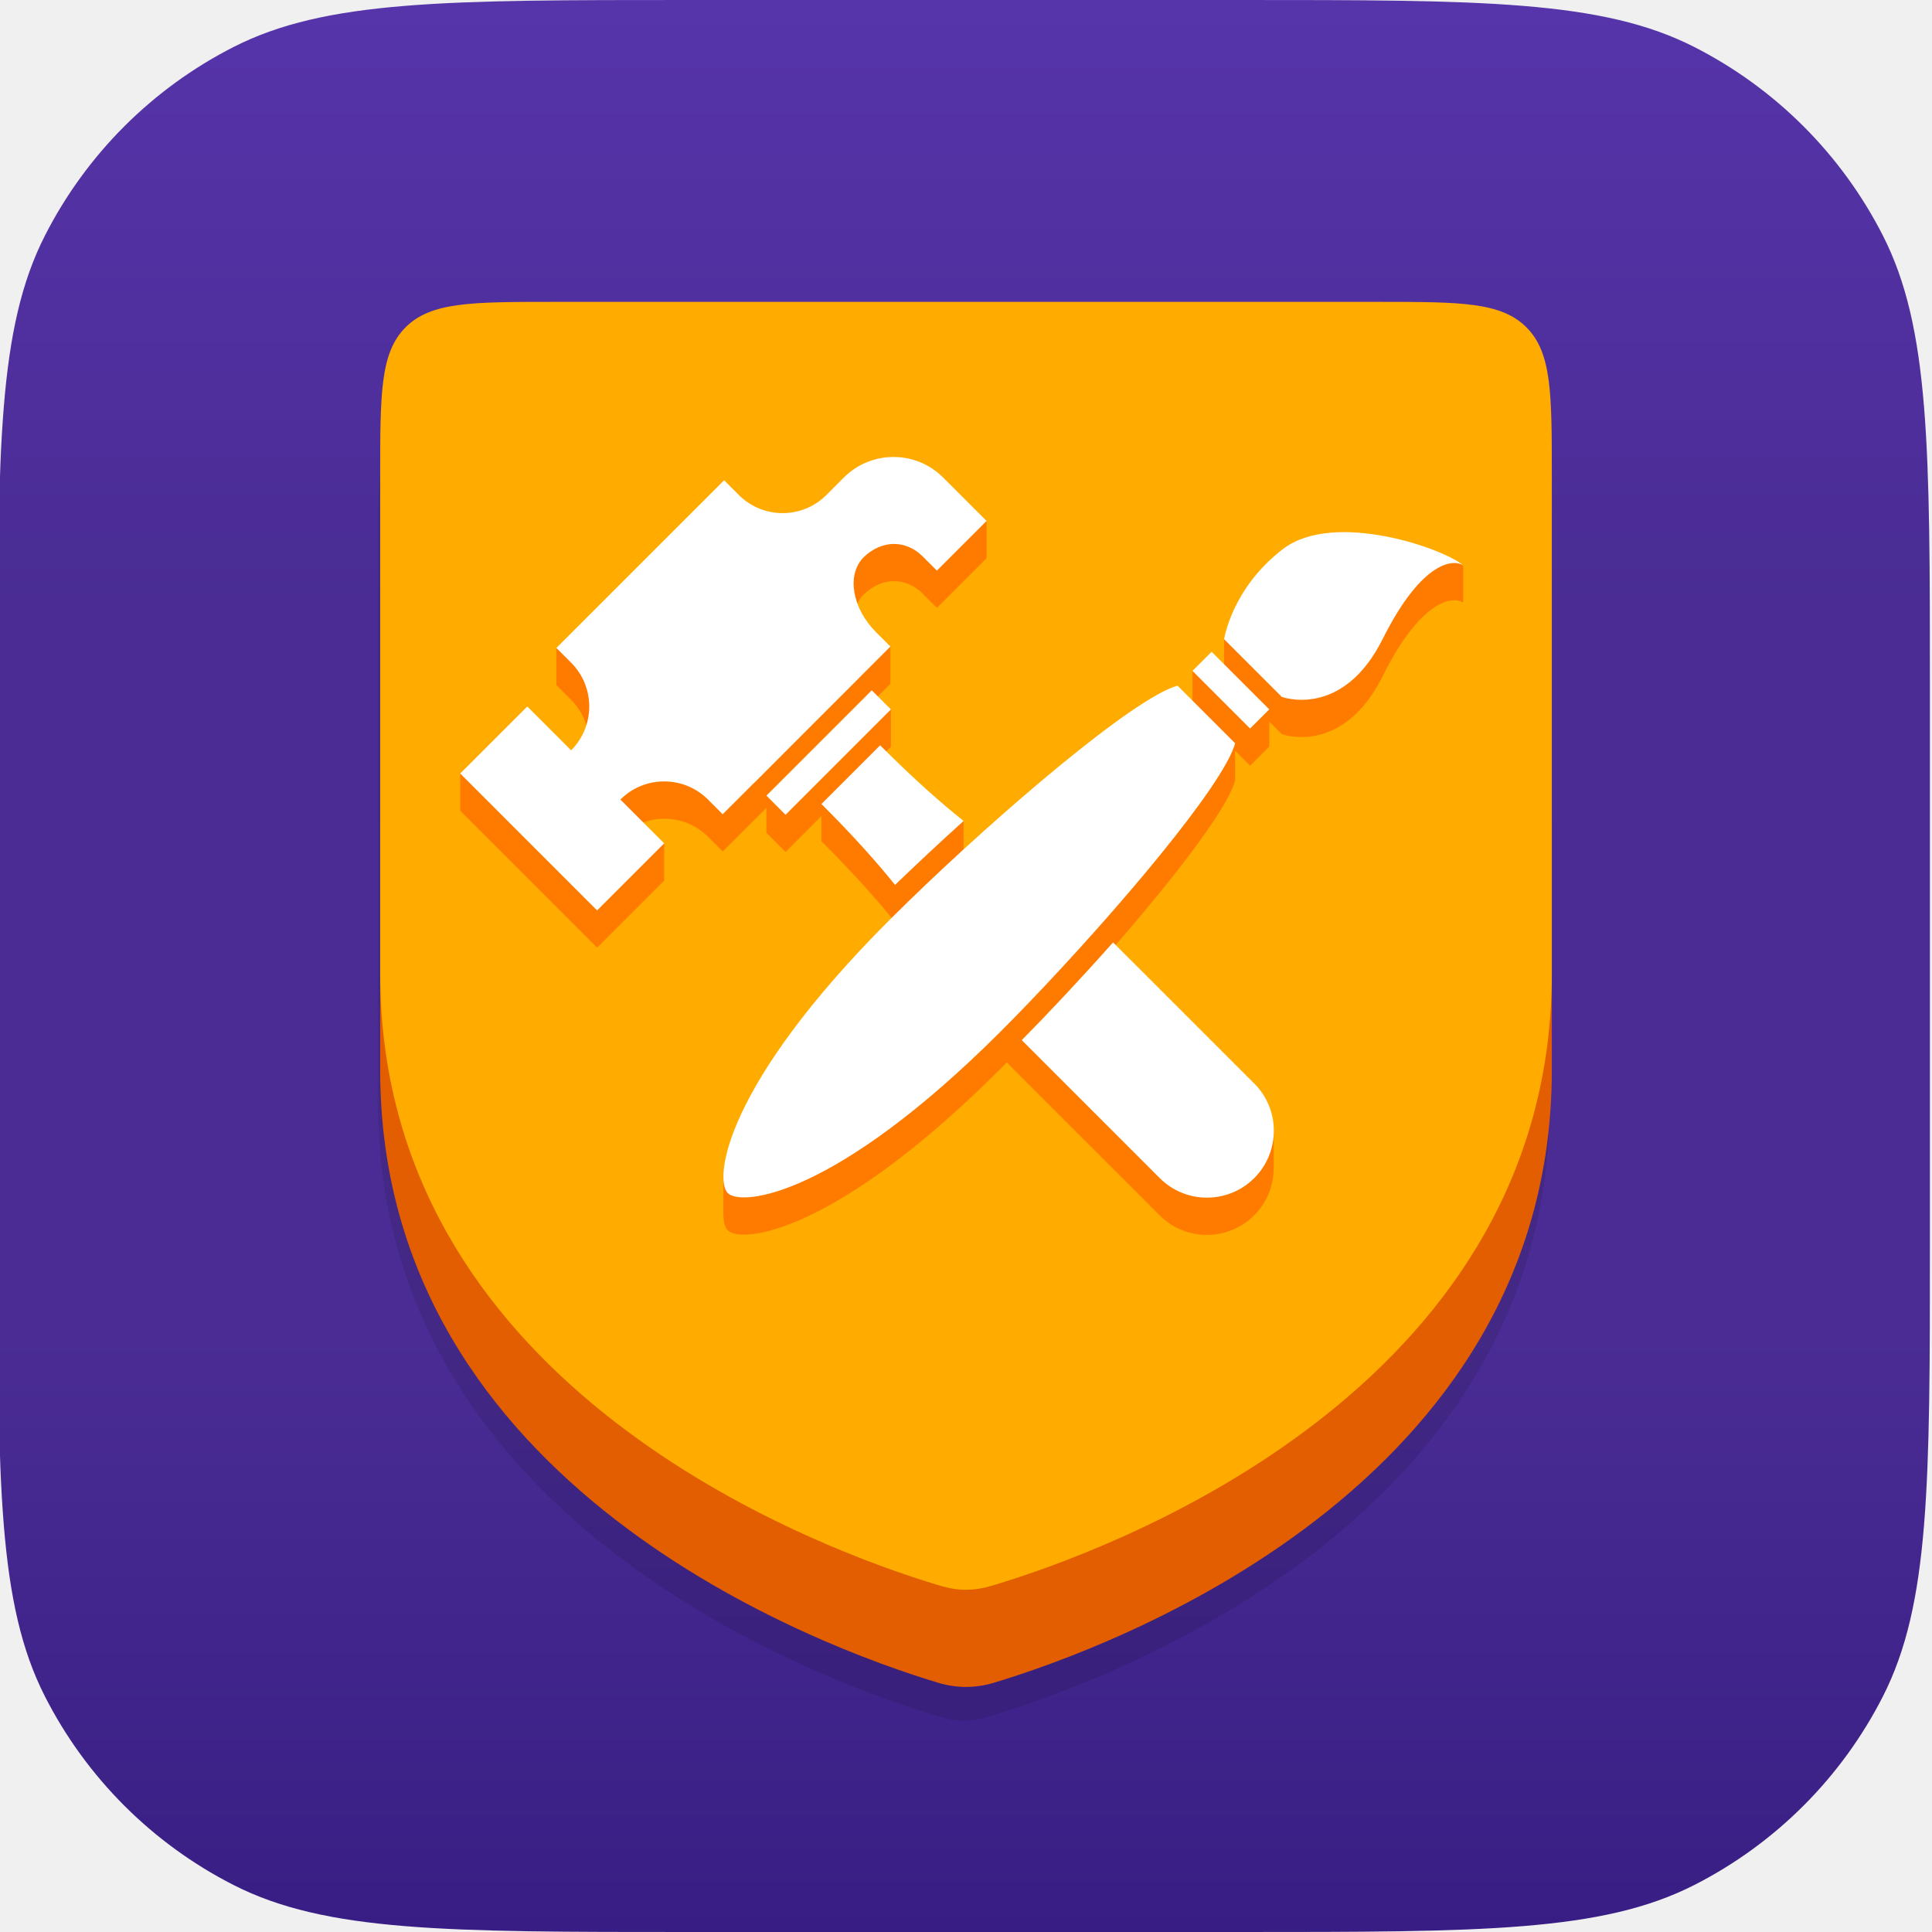
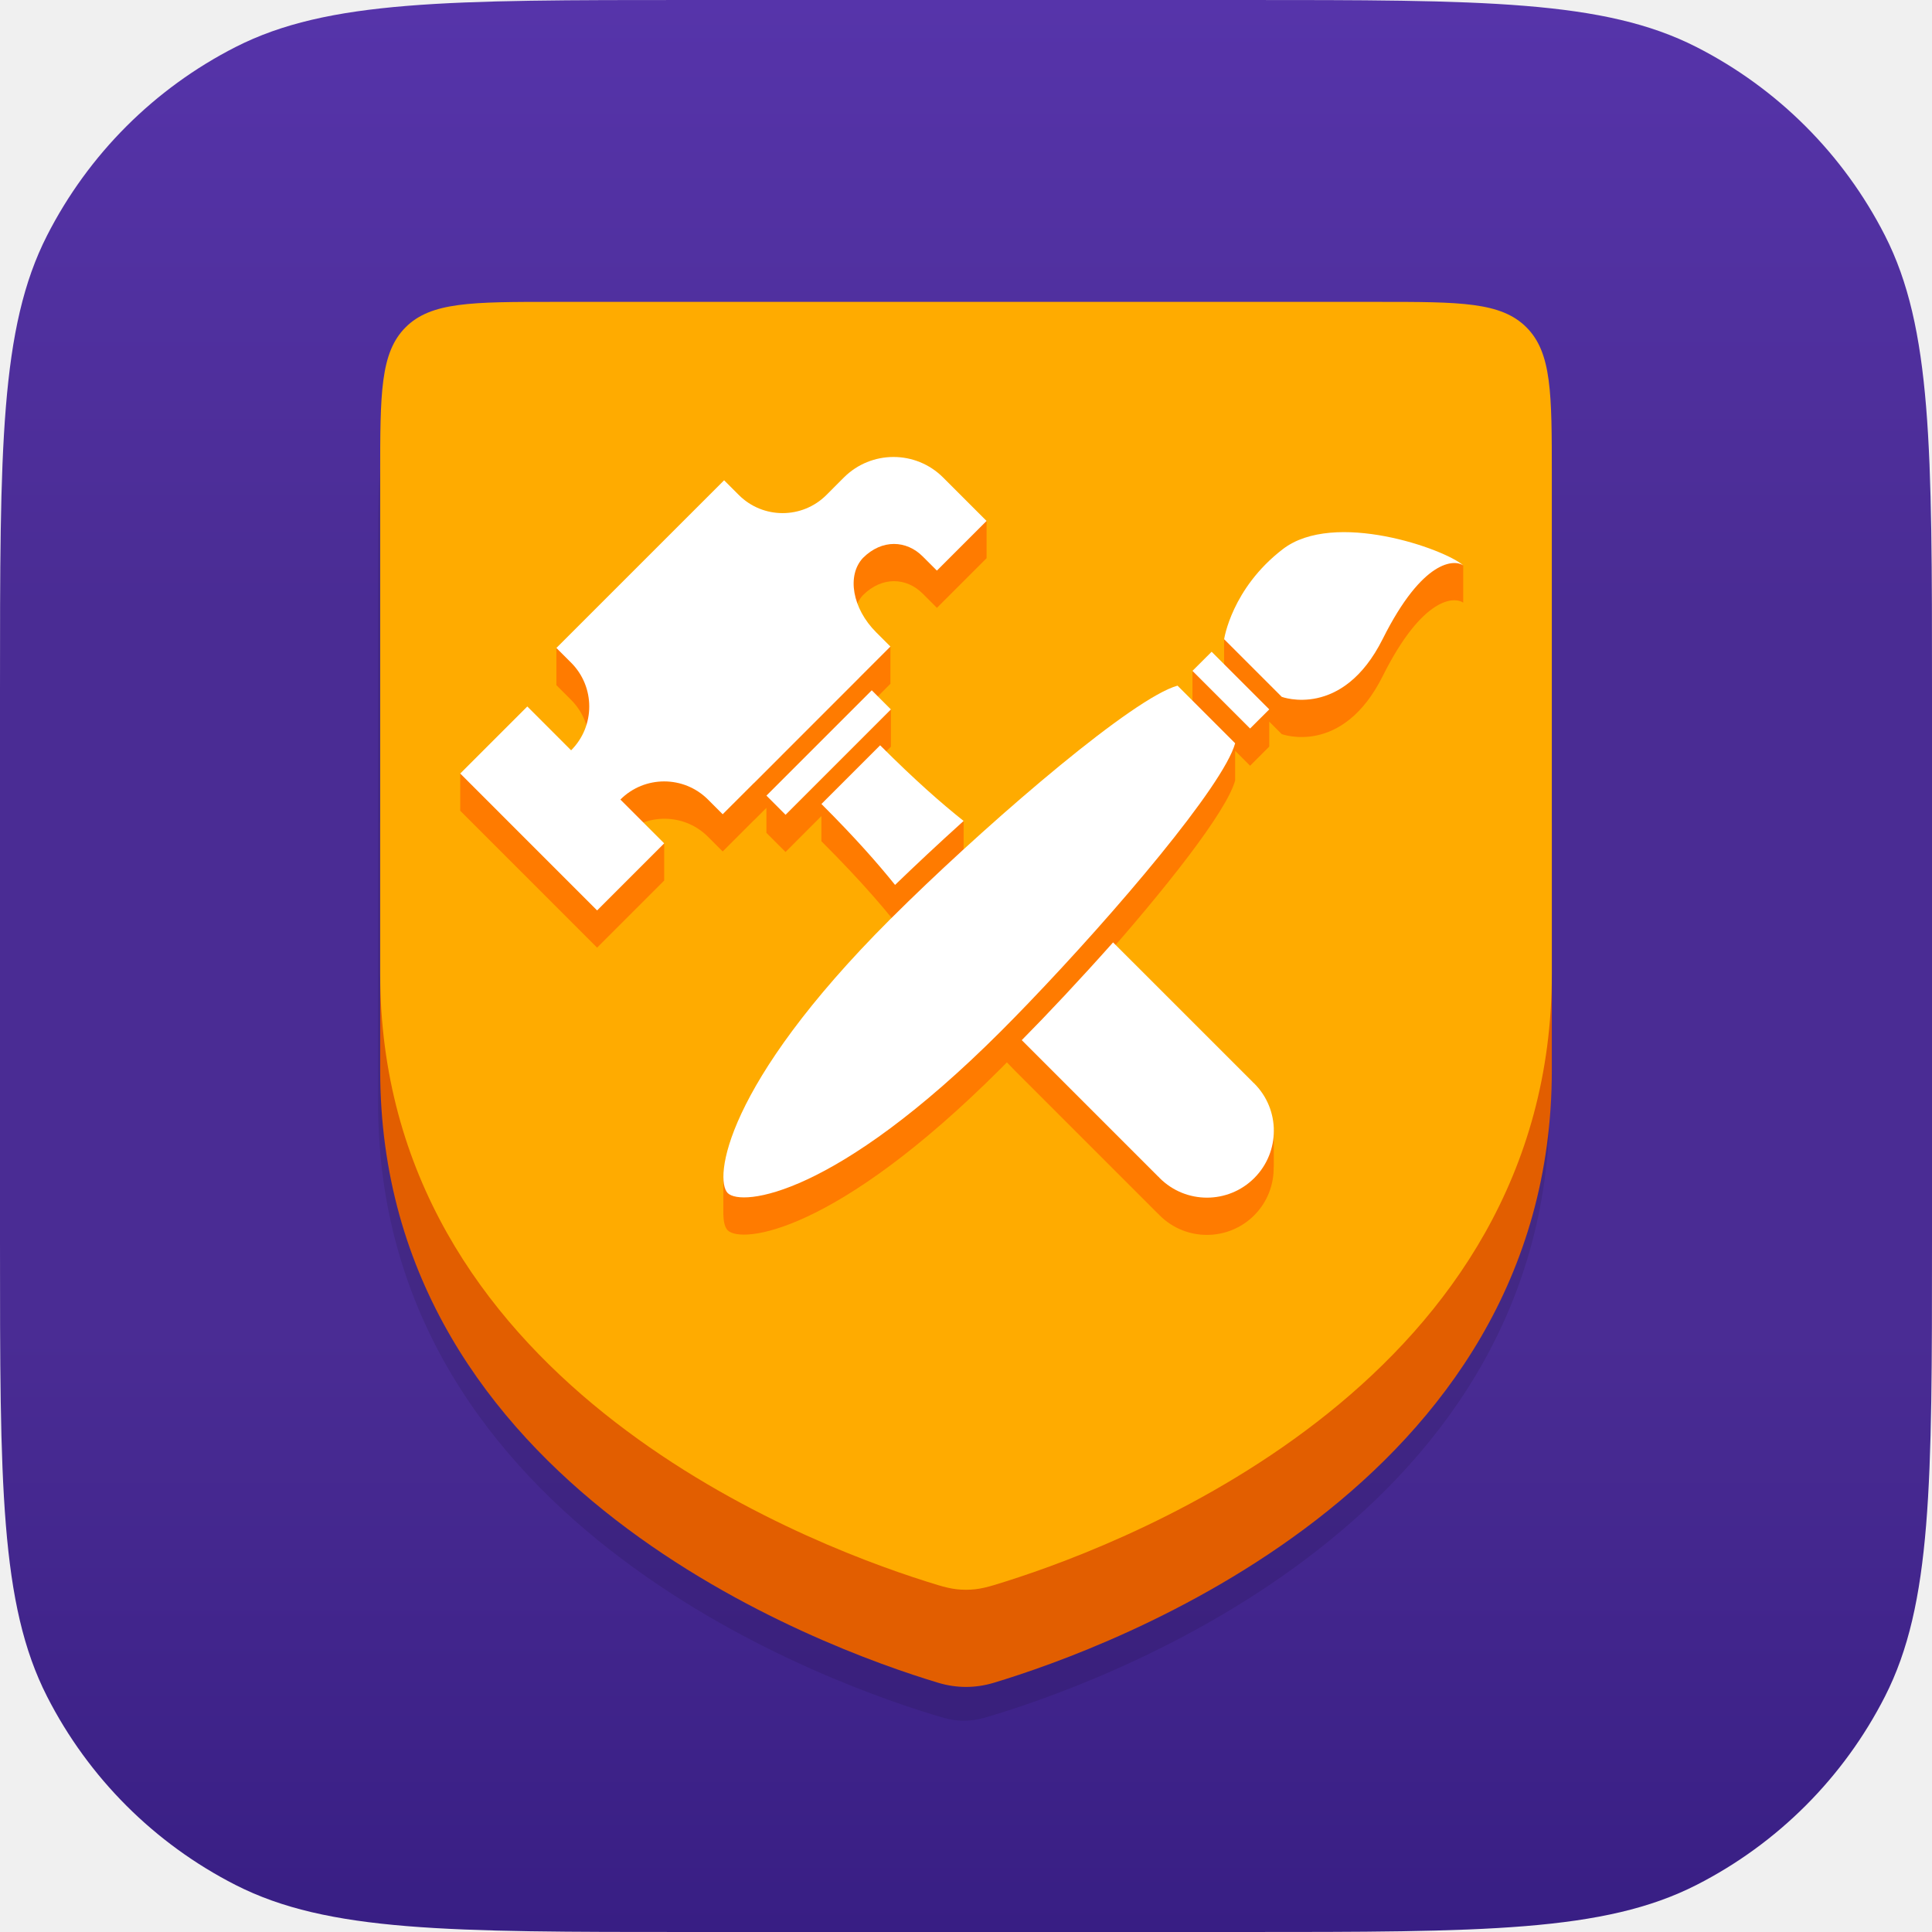
- <svg xmlns="http://www.w3.org/2000/svg" width="64" height="64" viewBox="0 0 64 64" fill="none">
-   <g clip-path="url(#clip0_341_1568)">
-     <path d="M-0.069 22.866C-0.069 14.862 -0.069 10.86 1.489 7.803C2.859 5.114 5.045 2.928 7.734 1.558C10.791 0 14.793 0 22.797 0H41.065C49.069 0 53.071 0 56.128 1.558C58.817 2.928 61.003 5.114 62.373 7.803C63.931 10.86 63.931 14.862 63.931 22.866V41.134C63.931 49.138 63.931 53.14 62.373 56.197C61.003 58.886 58.817 61.072 56.128 62.442C53.071 64 49.069 64 41.065 64H22.797C14.793 64 10.791 64 7.734 62.442C5.045 61.072 2.859 58.886 1.489 56.197C-0.069 53.14 -0.069 49.138 -0.069 41.134V22.866Z" fill="url(#paint0_linear_341_1568)" />
-     <path opacity="0.1" d="M13.367 13.463C14.21 12.621 15.565 12.621 18.275 12.621H45.588C48.298 12.621 49.654 12.621 50.496 13.463C51.338 14.306 51.338 15.66 51.338 18.368L51.338 36.545C51.338 50.662 36.05 55.903 32.612 56.903C32.16 57.034 31.703 57.034 31.251 56.903C27.813 55.903 12.525 50.662 12.525 36.545V34.897C12.525 34.89 12.525 34.883 12.525 34.877V18.368C12.525 15.66 12.525 14.306 13.367 13.463Z" fill="black" />
-     <path d="M12.594 27.25V35.457C12.594 49.276 27.243 54.59 31.086 55.746C31.688 55.927 32.312 55.927 32.914 55.746C36.757 54.59 51.406 49.276 51.406 35.457V27.25H12.594Z" fill="#E25E00" />
-     <path d="M18.344 10C15.633 10 14.278 10 13.436 10.842C12.594 11.684 12.594 13.038 12.594 15.747C12.594 19.336 12.594 24.728 12.594 32.255C12.594 45.611 26.32 51.009 30.685 52.388C31.266 52.572 31.557 52.663 32 52.663C32.443 52.663 32.734 52.572 33.315 52.388C37.679 51.009 51.406 45.611 51.406 32.255C51.406 24.728 51.406 19.336 51.406 15.747C51.406 13.038 51.406 11.684 50.564 10.842C49.722 10 48.367 10 45.656 10H18.344Z" fill="#FFAB00" />
-     <path d="M47.166 18.639L46.116 19.048C44.855 18.774 43.398 18.729 42.494 19.423C41.814 19.946 41.373 20.526 41.081 21.037L40.55 21.174V22.578L40.752 22.767L39.903 22.287L39.502 22.222V24.024L40.035 24.622H39.683L39.007 23.946C37.909 24.25 35.081 26.52 32.48 28.861C32.303 28.729 32.115 28.583 31.921 28.429V27.196L30.198 26.896C30.199 26.895 29.423 26.183 29.423 26.183L29.36 24.887L29.513 24.735V23.502L28.968 23.18L29.496 22.652V21.42L28.747 21.857C28.197 21.113 28.114 20.221 28.588 19.715C29.221 19.082 30.032 19.131 30.564 19.663L31.037 20.136L32.682 18.491V17.258L31.622 17.43L31.123 16.932C31.244 17.052 31.243 17.052 31.243 17.052C30.335 16.143 28.862 16.143 27.953 17.052L27.376 17.629C26.575 18.43 25.275 18.43 24.474 17.629L23.987 17.142L19.573 21.555L19.221 21.042L18.431 21.464V22.697L18.918 23.184C19.719 23.985 19.719 25.285 18.918 26.086L17.467 24.634L16.163 25.938L15.246 25.624V26.857L19.78 31.392L22.002 29.17V27.937L20.791 27.523C21.594 26.932 22.726 26.992 23.453 27.719L23.94 28.206L24.973 27.173L24.974 27.175L25.388 26.761V27.589L26.022 28.223L27.209 27.035V27.866C28.63 29.286 29.453 30.27 30.082 31.1C29.871 31.305 29.666 31.506 29.472 31.7C26.217 34.955 24.784 37.364 24.245 38.888L23.962 38.946V40.242L23.964 40.244C23.968 40.499 24.023 40.672 24.105 40.755C24.557 41.207 27.665 40.883 33.16 35.389C33.222 35.326 33.29 35.257 33.354 35.192C33.438 35.279 33.516 35.361 33.606 35.451L38.369 40.214L38.371 40.211C38.386 40.227 38.399 40.244 38.414 40.259C39.279 41.124 40.682 41.124 41.547 40.259C41.99 39.815 42.203 39.231 42.192 38.65H42.196L42.195 37.4L41.869 37.545L36.375 31.963C38.577 29.484 40.628 26.895 40.915 25.856V24.87L41.411 25.366L42.045 24.732V23.904L42.459 24.318C42.459 24.318 44.467 25.069 45.803 22.399C47.14 19.728 48.196 19.769 48.471 19.963V18.731C48.298 18.599 48.059 18.493 47.166 18.639ZM48.267 19.82L48.273 19.822L48.29 19.833C48.283 19.828 48.275 19.824 48.267 19.82Z" fill="#FF7B00" />
-     <path d="M24.975 25.942L28.464 22.452L28.463 22.451L29.496 21.418L29.023 20.945C28.233 20.155 28.044 19.062 28.587 18.482C29.221 17.849 30.031 17.898 30.563 18.43L31.036 18.902L32.681 17.257L31.234 15.81C31.241 15.817 31.243 15.819 31.243 15.819C30.335 14.911 28.862 14.911 27.953 15.819L27.376 16.397C26.575 17.198 25.275 17.198 24.474 16.397L23.987 15.91L18.431 21.465L18.919 21.952C19.72 22.754 19.72 24.053 18.919 24.855L17.468 23.403L15.246 25.624L19.78 30.159L22.002 27.937L20.551 26.486C21.352 25.685 22.652 25.685 23.453 26.486L23.94 26.973L24.973 25.941L24.975 25.942Z" fill="white" />
-     <path d="M28.878 22.867L25.389 26.356L26.023 26.991L29.512 23.501L28.878 22.867Z" fill="white" />
-     <path d="M31.921 27.195C31.188 26.612 30.319 25.851 29.156 24.689L27.211 26.633C28.331 27.753 29.075 28.599 29.65 29.314C30.312 28.674 31.09 27.945 31.921 27.195Z" fill="white" />
-     <path d="M42.495 18.191C40.797 19.495 40.551 21.175 40.551 21.175L42.46 23.084C42.46 23.084 44.468 23.836 45.804 21.166C47.14 18.496 48.196 18.535 48.472 18.73C47.86 18.184 44.193 16.886 42.495 18.191Z" fill="white" />
-     <path d="M34.081 33.216C36.934 30.247 40.528 26.025 40.916 24.622L39.007 22.713C37.553 23.116 33.064 26.968 30.088 29.862C30.087 29.863 30.084 29.866 30.083 29.867C29.872 30.072 29.668 30.273 29.474 30.467C23.979 35.962 23.655 39.07 24.107 39.522C24.559 39.974 27.667 39.651 33.162 34.156C33.452 33.866 33.758 33.552 34.071 33.227C34.074 33.222 34.077 33.219 34.081 33.216Z" fill="white" />
-     <path d="M40.137 21.59L39.502 22.224L41.411 24.133L42.046 23.499L40.137 21.59Z" fill="white" />
-     <path d="M41.501 35.849L41.503 35.848L36.872 31.218C35.781 32.444 34.7 33.595 33.847 34.456L38.37 38.979L38.372 38.977C38.387 38.993 38.4 39.01 38.416 39.025C39.281 39.89 40.683 39.89 41.549 39.025C42.414 38.159 42.414 36.757 41.549 35.892C41.533 35.877 41.516 35.864 41.501 35.849Z" fill="white" />
-   </g>
+ <svg xmlns="http://www.w3.org/2000/svg" viewBox="0 0 64 64" fill="none">
+   <path d="M0 22.866C0 14.862 0 10.86 1.558 7.803C2.928 5.114 5.114 2.928 7.803 1.558C10.86 0 14.862 0 22.866 0H41.134C49.138 0 53.14 0 56.197 1.558C58.886 2.928 61.072 5.114 62.442 7.803C64 10.86 64 14.862 64 22.866V41.134C64 49.138 64 53.14 62.442 56.197C61.072 58.886 58.886 61.072 56.197 62.442C53.14 64 49.138 64 41.134 64H22.866C14.862 64 10.86 64 7.803 62.442C5.114 61.072 2.928 58.886 1.558 56.197C0 53.14 0 49.138 0 41.134V22.866Z" fill="url(#paint0_linear_341_1568)" />
+   <path opacity="0.1" d="M13.367 13.463C14.21 12.621 15.565 12.621 18.275 12.621H45.588C48.298 12.621 49.654 12.621 50.496 13.463C51.338 14.306 51.338 15.66 51.338 18.368L51.338 36.545C51.338 50.662 36.05 55.903 32.612 56.903C32.16 57.034 31.703 57.034 31.251 56.903C27.813 55.903 12.525 50.662 12.525 36.545V34.897C12.525 34.89 12.525 34.883 12.525 34.877V18.368C12.525 15.66 12.525 14.306 13.367 13.463Z" fill="black" />
+   <path d="M12.594 27.25V35.457C12.594 49.276 27.243 54.59 31.086 55.746C31.688 55.927 32.312 55.927 32.914 55.746C36.757 54.59 51.406 49.276 51.406 35.457V27.25H12.594Z" fill="#E25E00" />
+   <path d="M18.344 10C15.633 10 14.278 10 13.436 10.842C12.594 11.684 12.594 13.038 12.594 15.747C12.594 19.336 12.594 24.728 12.594 32.255C12.594 45.611 26.32 51.009 30.685 52.388C31.266 52.572 31.557 52.663 32 52.663C32.443 52.663 32.734 52.572 33.315 52.388C37.679 51.009 51.406 45.611 51.406 32.255C51.406 24.728 51.406 19.336 51.406 15.747C51.406 13.038 51.406 11.684 50.564 10.842C49.722 10 48.367 10 45.656 10H18.344Z" fill="#FFAB00" />
+   <path d="M47.166 18.639L46.116 19.048C44.855 18.774 43.398 18.729 42.494 19.423C41.814 19.946 41.373 20.526 41.081 21.037L40.55 21.174V22.578L40.752 22.767L39.903 22.287L39.502 22.222V24.024L40.035 24.622H39.683L39.007 23.946C37.909 24.25 35.081 26.52 32.48 28.861C32.303 28.729 32.115 28.583 31.921 28.429V27.196L30.198 26.896C30.199 26.895 29.423 26.183 29.423 26.183L29.36 24.887L29.513 24.735V23.502L28.968 23.18L29.496 22.652V21.42L28.747 21.857C28.197 21.113 28.114 20.221 28.588 19.715C29.221 19.082 30.032 19.131 30.564 19.663L31.037 20.136L32.682 18.491V17.258L31.622 17.43L31.123 16.932C31.244 17.052 31.243 17.052 31.243 17.052C30.335 16.143 28.862 16.143 27.953 17.052L27.376 17.629C26.575 18.43 25.275 18.43 24.474 17.629L23.987 17.142L19.573 21.555L19.221 21.042L18.431 21.464V22.697L18.918 23.184C19.719 23.985 19.719 25.285 18.918 26.086L17.467 24.634L16.163 25.938L15.246 25.624V26.857L19.78 31.392L22.002 29.17V27.937L20.791 27.523C21.594 26.932 22.726 26.992 23.453 27.719L23.94 28.206L24.973 27.173L24.974 27.175L25.388 26.761V27.589L26.022 28.223L27.209 27.035V27.866C28.63 29.286 29.453 30.27 30.082 31.1C29.871 31.305 29.666 31.506 29.472 31.7C26.217 34.955 24.784 37.364 24.245 38.888L23.962 38.946V40.242L23.964 40.244C23.968 40.499 24.023 40.672 24.105 40.755C24.557 41.207 27.665 40.883 33.16 35.389C33.222 35.326 33.29 35.257 33.354 35.192C33.438 35.279 33.516 35.361 33.606 35.451L38.369 40.214L38.371 40.211C38.386 40.227 38.399 40.244 38.414 40.259C39.279 41.124 40.682 41.124 41.547 40.259C41.99 39.815 42.203 39.231 42.192 38.65H42.196L42.195 37.4L41.869 37.545L36.375 31.963C38.577 29.484 40.628 26.895 40.915 25.856V24.87L41.411 25.366L42.045 24.732V23.904L42.459 24.318C42.459 24.318 44.467 25.069 45.803 22.399C47.14 19.728 48.196 19.769 48.471 19.963V18.731C48.298 18.599 48.059 18.493 47.166 18.639ZM48.267 19.82L48.273 19.822L48.29 19.833C48.283 19.828 48.275 19.824 48.267 19.82Z" fill="#FF7B00" />
+   <path d="M24.975 25.942L28.464 22.452L28.463 22.451L29.496 21.418L29.023 20.945C28.233 20.155 28.044 19.062 28.587 18.482C29.221 17.849 30.031 17.898 30.563 18.43L31.036 18.902L32.681 17.257L31.234 15.81C31.241 15.817 31.243 15.819 31.243 15.819C30.335 14.911 28.862 14.911 27.953 15.819L27.376 16.397C26.575 17.198 25.275 17.198 24.474 16.397L23.987 15.91L18.431 21.465L18.919 21.952C19.72 22.754 19.72 24.053 18.919 24.855L17.468 23.403L15.246 25.624L19.78 30.159L22.002 27.937L20.551 26.486C21.352 25.685 22.652 25.685 23.453 26.486L23.94 26.973L24.973 25.941L24.975 25.942Z" fill="white" />
+   <path d="M28.878 22.867L25.389 26.356L26.023 26.991L29.512 23.501L28.878 22.867Z" fill="white" />
+   <path d="M31.921 27.195C31.188 26.612 30.319 25.851 29.156 24.689L27.211 26.633C28.331 27.753 29.075 28.599 29.65 29.314C30.312 28.674 31.09 27.945 31.921 27.195Z" fill="white" />
+   <path d="M42.495 18.191C40.797 19.495 40.551 21.175 40.551 21.175L42.46 23.084C42.46 23.084 44.468 23.836 45.804 21.166C47.14 18.496 48.196 18.535 48.472 18.73C47.86 18.184 44.193 16.886 42.495 18.191Z" fill="white" />
+   <path d="M34.081 33.216C36.934 30.247 40.528 26.025 40.916 24.622L39.007 22.713C37.553 23.116 33.064 26.968 30.088 29.862C30.087 29.863 30.084 29.866 30.083 29.867C29.872 30.072 29.668 30.273 29.474 30.467C23.979 35.962 23.655 39.07 24.107 39.522C24.559 39.974 27.667 39.651 33.162 34.156C33.452 33.866 33.758 33.552 34.071 33.227C34.074 33.222 34.077 33.219 34.081 33.216Z" fill="white" />
+   <path d="M40.137 21.59L39.502 22.224L41.411 24.133L42.046 23.499L40.137 21.59Z" fill="white" />
+   <path d="M41.501 35.849L41.503 35.848L36.872 31.218C35.781 32.444 34.7 33.595 33.847 34.456L38.37 38.979L38.372 38.977C38.387 38.993 38.4 39.01 38.416 39.025C39.281 39.89 40.683 39.89 41.549 39.025C42.414 38.159 42.414 36.757 41.549 35.892C41.533 35.877 41.516 35.864 41.501 35.849Z" fill="white" />
  <defs>
-     <linearGradient id="paint0_linear_341_1568" x1="31.931" y1="0" x2="31.931" y2="64" gradientUnits="userSpaceOnUse">
+     <linearGradient id="paint0_linear_341_1568" x1="32" y1="0" x2="32" y2="64" gradientUnits="userSpaceOnUse">
      <stop stop-color="#5634AA" />
      <stop offset="0.315" stop-color="#4A2C94" />
      <stop offset="0.69" stop-color="#4A2C94" />
      <stop offset="1" stop-color="#381E84" />
    </linearGradient>
-     <clipPath id="clip0_341_1568">
-       <rect width="64" height="64" fill="white" />
-     </clipPath>
  </defs>
</svg>
